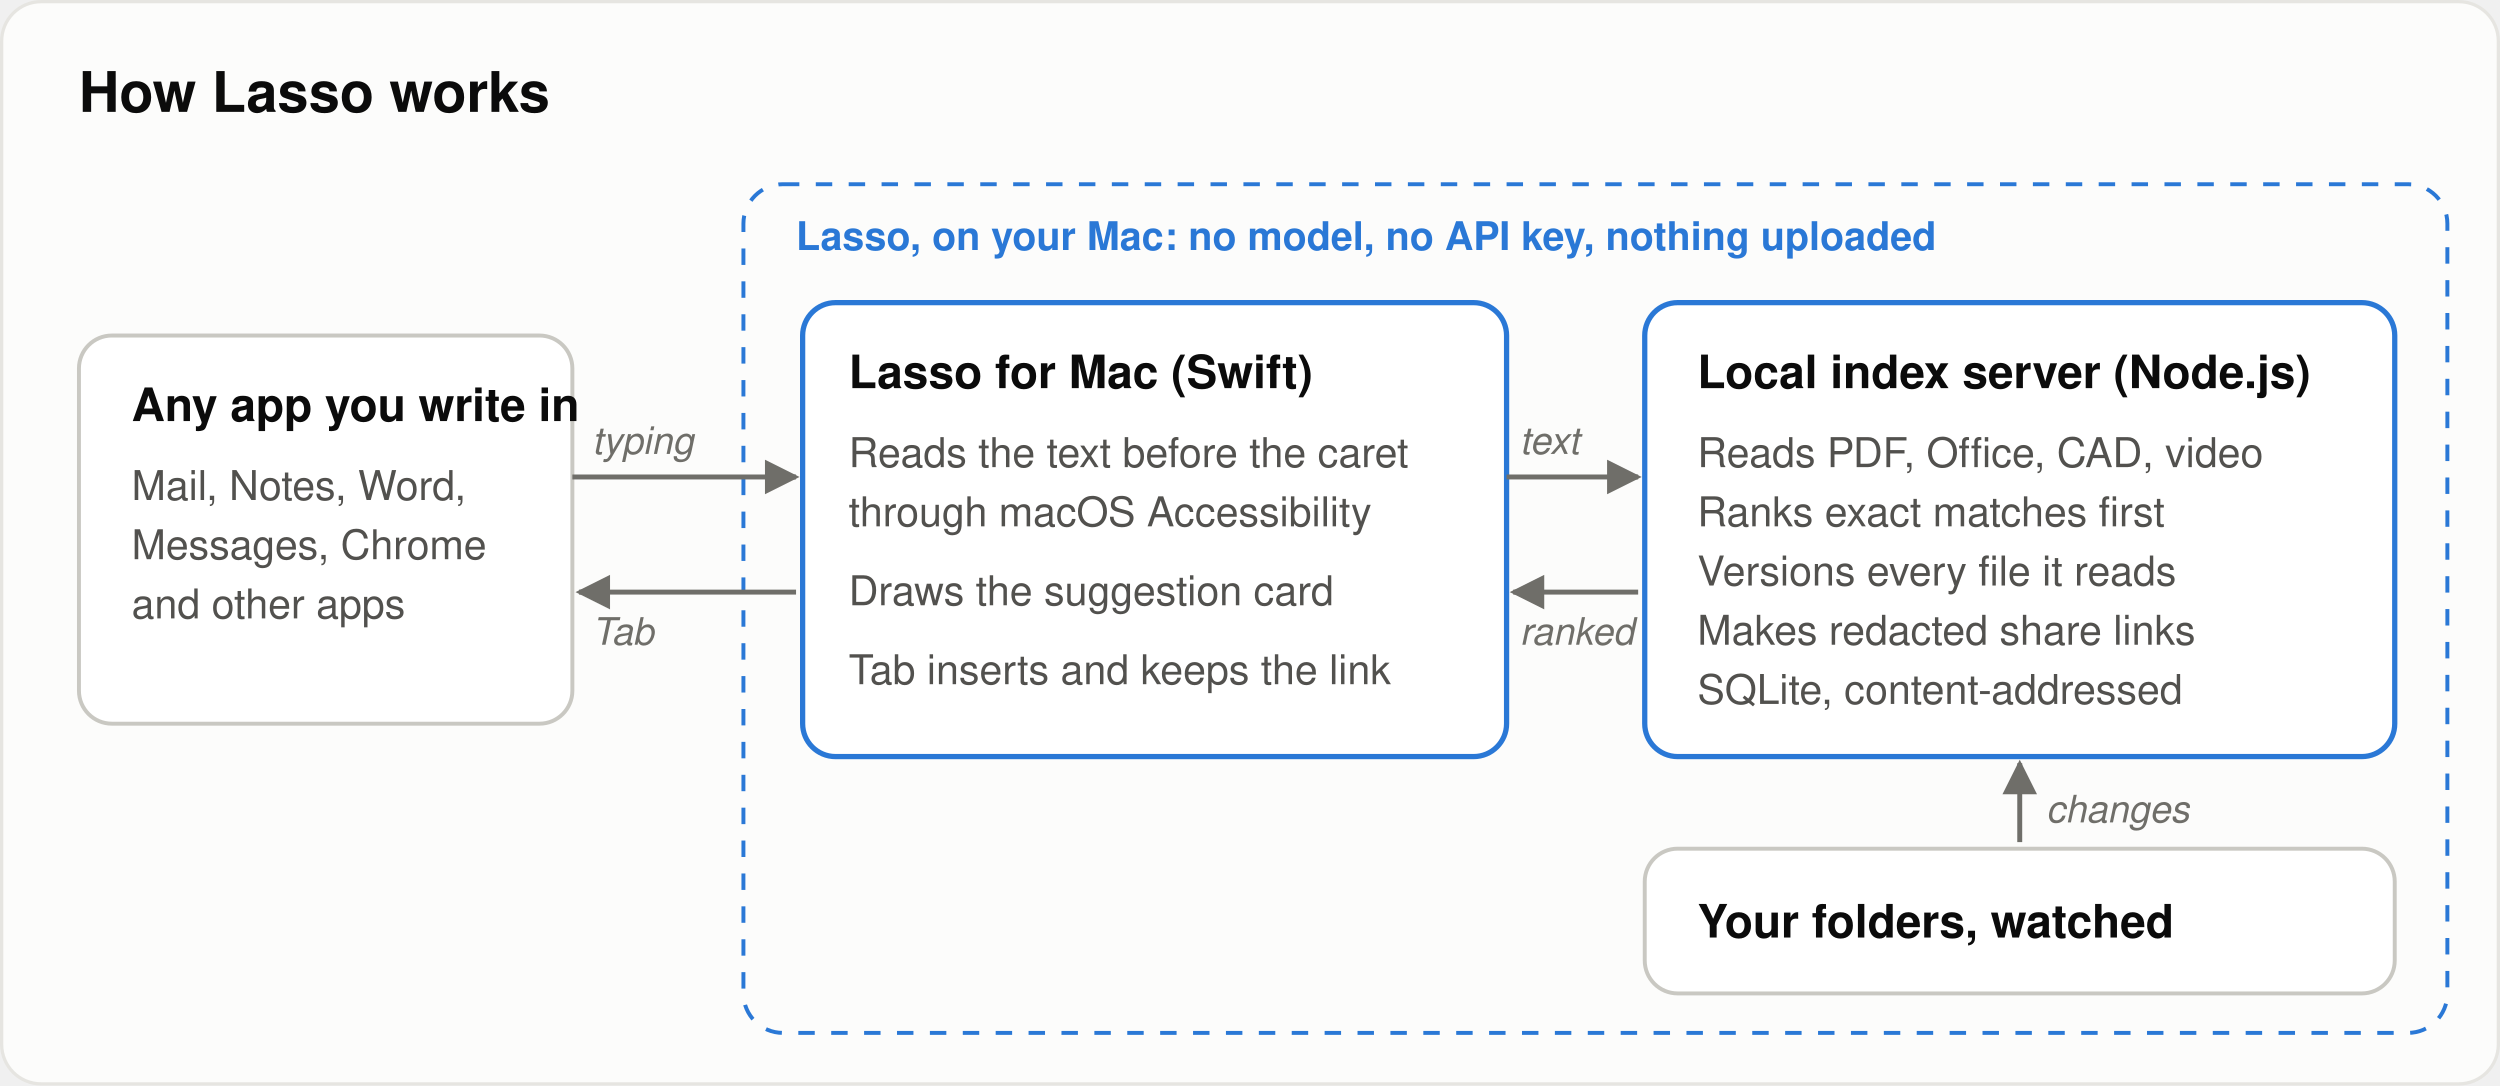
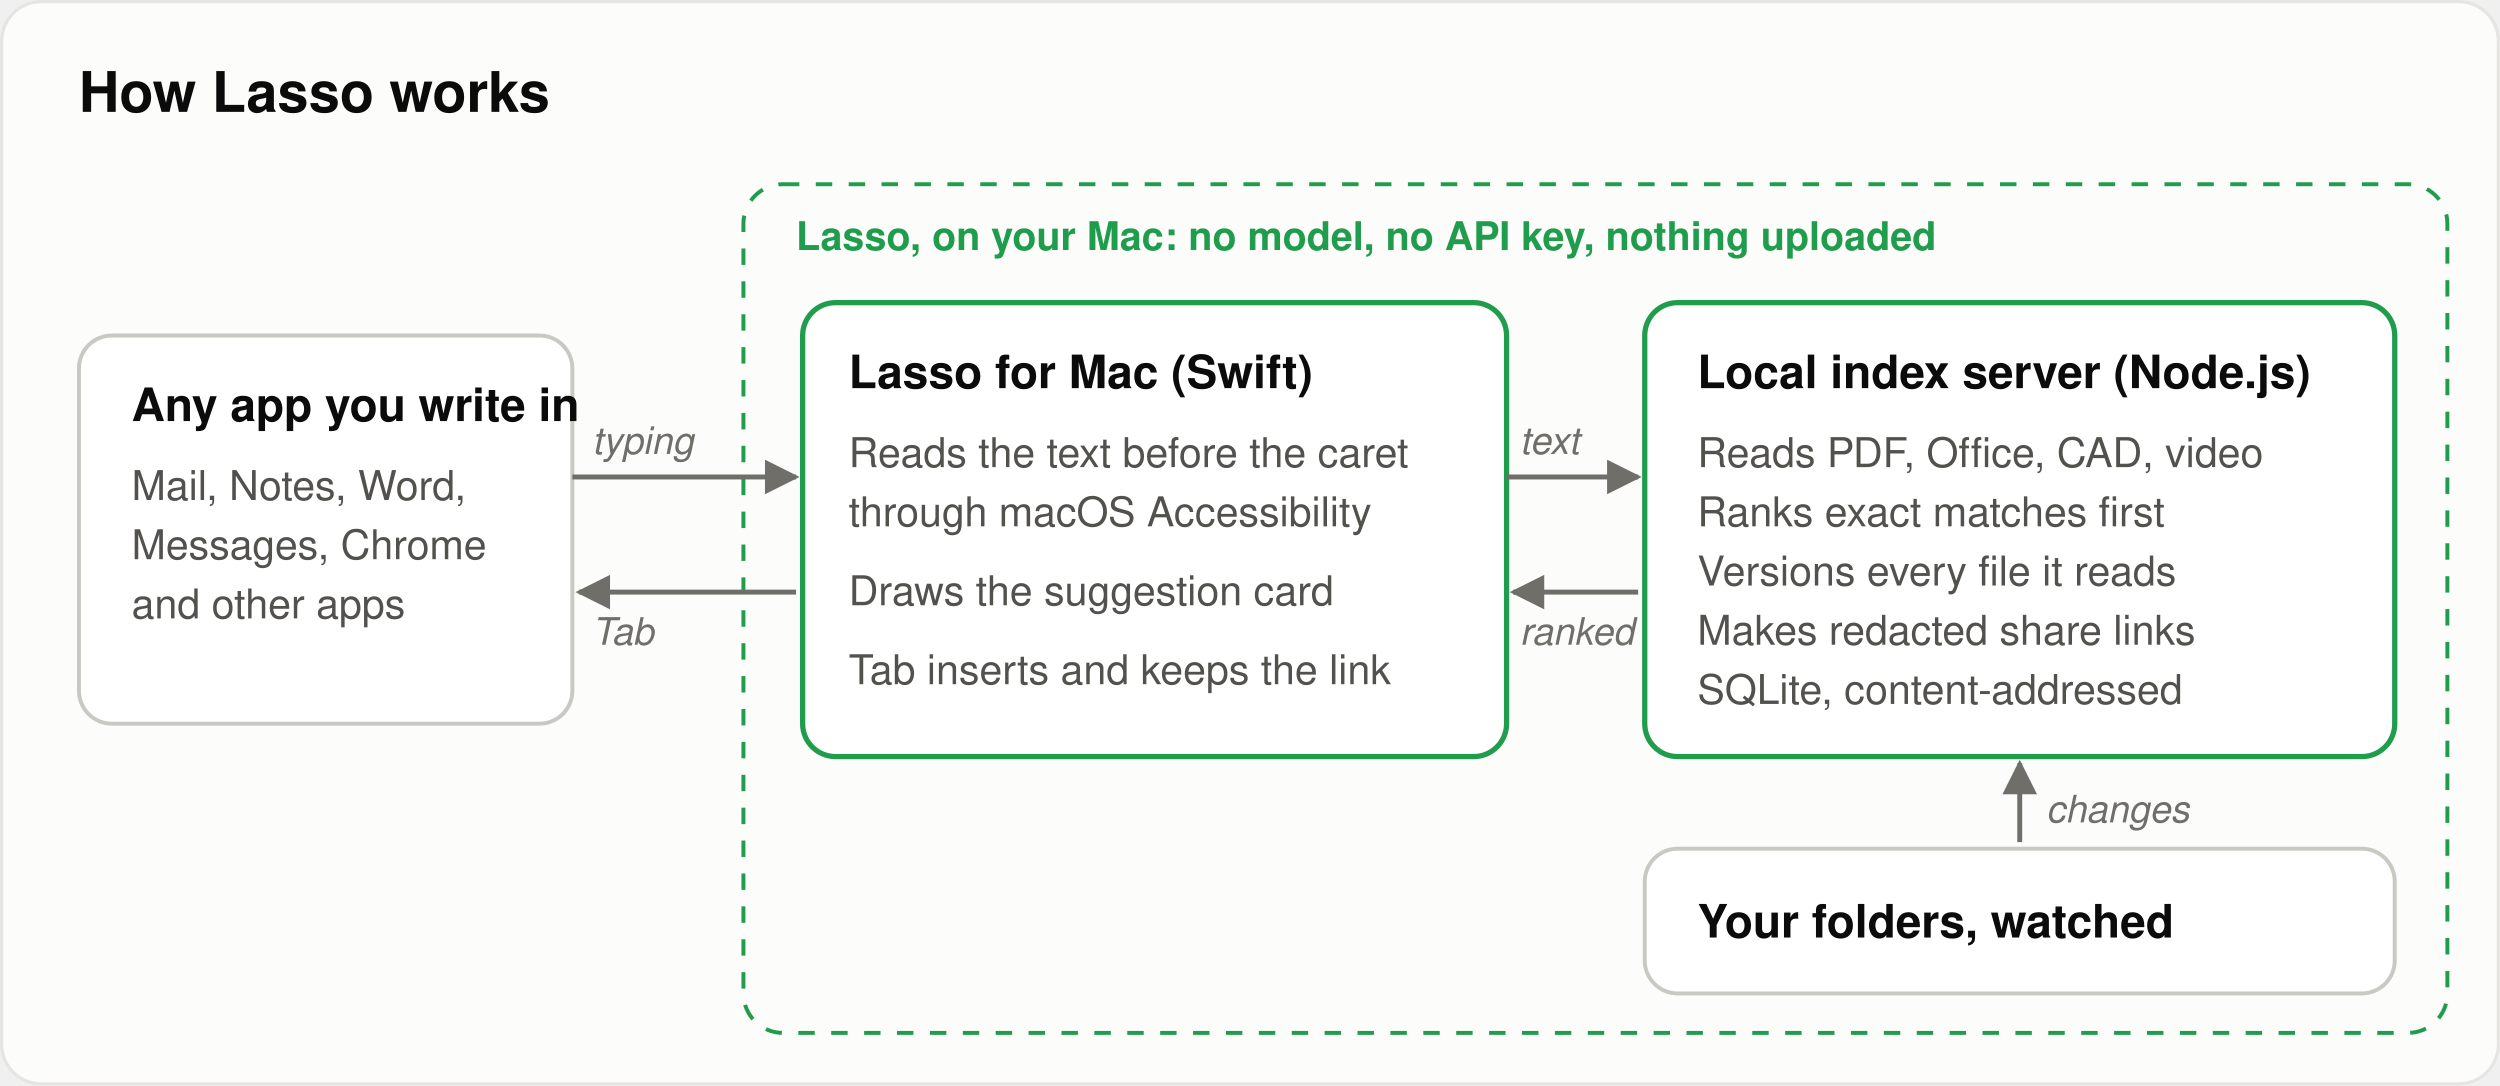
<svg xmlns="http://www.w3.org/2000/svg" width="760" height="330" viewBox="0 0 760 330" role="img" aria-labelledby="t d">
  <style>
  .surface { fill: #fcfcfb; stroke: #e6e5e1; }
  .box { fill: #ffffff; stroke: #c9c8c2; stroke-width: 1.2; }
-   .box-accent { fill: #ffffff; stroke: #2a78d6; stroke-width: 1.6; }
+   .box-accent { fill: #ffffff; stroke: #1f9d4c; stroke-width: 1.6; }
  .title { fill: #0b0b0b; font: 600 17px -apple-system, BlinkMacSystemFont, 'Segoe UI', Helvetica, Arial, sans-serif; }
  .head { fill: #0b0b0b; font: 600 14px -apple-system, BlinkMacSystemFont, 'Segoe UI', Helvetica, Arial, sans-serif; }
  .line { fill: #52514e; font: 12.5px -apple-system, BlinkMacSystemFont, 'Segoe UI', Helvetica, Arial, sans-serif; }
  .edge { fill: #6f6e69; font: italic 11.5px -apple-system, BlinkMacSystemFont, 'Segoe UI', Helvetica, Arial, sans-serif; }
  .arrow { stroke: #6f6e69; stroke-width: 1.5; fill: none; }
  .head-fill { fill: #6f6e69; }
-   .boundary { fill: none; stroke: #2a78d6; stroke-width: 1.2; stroke-dasharray: 5 5; }
-   .boundary-label { fill: #2a78d6; font: 600 12px -apple-system, BlinkMacSystemFont, 'Segoe UI', Helvetica, Arial, sans-serif; }
+   .boundary { fill: none; stroke: #1f9d4c; stroke-width: 1.2; stroke-dasharray: 5 5; }
+   .boundary-label { fill: #1f9d4c; font: 600 12px -apple-system, BlinkMacSystemFont, 'Segoe UI', Helvetica, Arial, sans-serif; }
  @media (prefers-color-scheme: dark) {
    .surface { fill: #1a1a19; stroke: #333330; }
    .box, .box-accent { fill: #222221; }
    .box { stroke: #4a4945; }
-     .box-accent { stroke: #3987e5; }
+     .box-accent { stroke: #28a752; }
    .title, .head { fill: #f0efec; }
    .line { fill: #c3c2b7; }
    .edge { fill: #9d9c95; }
    .arrow { stroke: #9d9c95; }
    .head-fill { fill: #9d9c95; }
-     .boundary { stroke: #3987e5; }
-     .boundary-label { fill: #3987e5; }
+     .boundary { stroke: #28a752; }
+     .boundary-label { fill: #28a752; }
  }
</style>
  <defs>
    <marker id="arrowhead" viewBox="0 0 10 10" refX="9" refY="5" markerWidth="7" markerHeight="7" orient="auto-start-reverse">
      <path class="head-fill" d="M0,0 L10,5 L0,10 z" />
    </marker>
  </defs>
  <rect class="surface" x="0.5" y="0.5" width="759" height="329" rx="12" />
  <text x="24" y="34" class="title">How Lasso works</text>
  <rect class="boundary" x="226" y="56" width="518" height="258" rx="12" />
  <text x="242" y="76" class="boundary-label">Lasso, on your Mac: no model, no API key, nothing uploaded</text>
  <rect class="box" x="24" y="102" width="150" height="118" rx="10" />
  <text x="40" y="128" class="head">Any app you write in</text>
  <text x="40" y="152" class="line">Mail, Notes, Word,</text>
  <text x="40" y="170" class="line">Messages, Chrome</text>
  <text x="40" y="188" class="line">and other apps</text>
  <rect class="box-accent" x="244" y="92" width="214" height="138" rx="10" />
  <text x="258" y="118" class="head">Lasso for Mac (Swift)</text>
  <text x="258" y="142" class="line">Reads the text before the caret</text>
  <text x="258" y="160" class="line">through macOS Accessibility</text>
  <text x="258" y="184" class="line">Draws the suggestion card</text>
  <text x="258" y="208" class="line">Tab inserts and keeps the link</text>
  <rect class="box-accent" x="500" y="92" width="228" height="138" rx="10" />
  <text x="516" y="118" class="head">Local index server (Node.js)</text>
  <text x="516" y="142" class="line">Reads PDF, Office, CAD, video</text>
  <text x="516" y="160" class="line">Ranks exact matches first</text>
  <text x="516" y="178" class="line">Versions every file it reads</text>
  <text x="516" y="196" class="line">Makes redacted share links</text>
  <text x="516" y="214" class="line">SQLite, content-addressed</text>
  <rect class="box" x="500" y="258" width="228" height="44" rx="10" />
  <text x="516" y="285" class="head">Your folders, watched</text>
  <path class="arrow" d="M174,145 H242" marker-end="url(#arrowhead)" />
  <path class="arrow" d="M242,180 H176" marker-end="url(#arrowhead)" />
  <text x="180" y="138" class="edge">typing</text>
  <text x="180" y="196" class="edge">Tab</text>
  <path class="arrow" d="M458,145 H498" marker-end="url(#arrowhead)" />
  <path class="arrow" d="M498,180 H460" marker-end="url(#arrowhead)" />
  <text x="462" y="138" class="edge">text</text>
  <text x="462" y="196" class="edge">ranked</text>
  <path class="arrow" d="M614,256 V232" marker-end="url(#arrowhead)" />
  <text x="622" y="250" class="edge">changes</text>
</svg>
